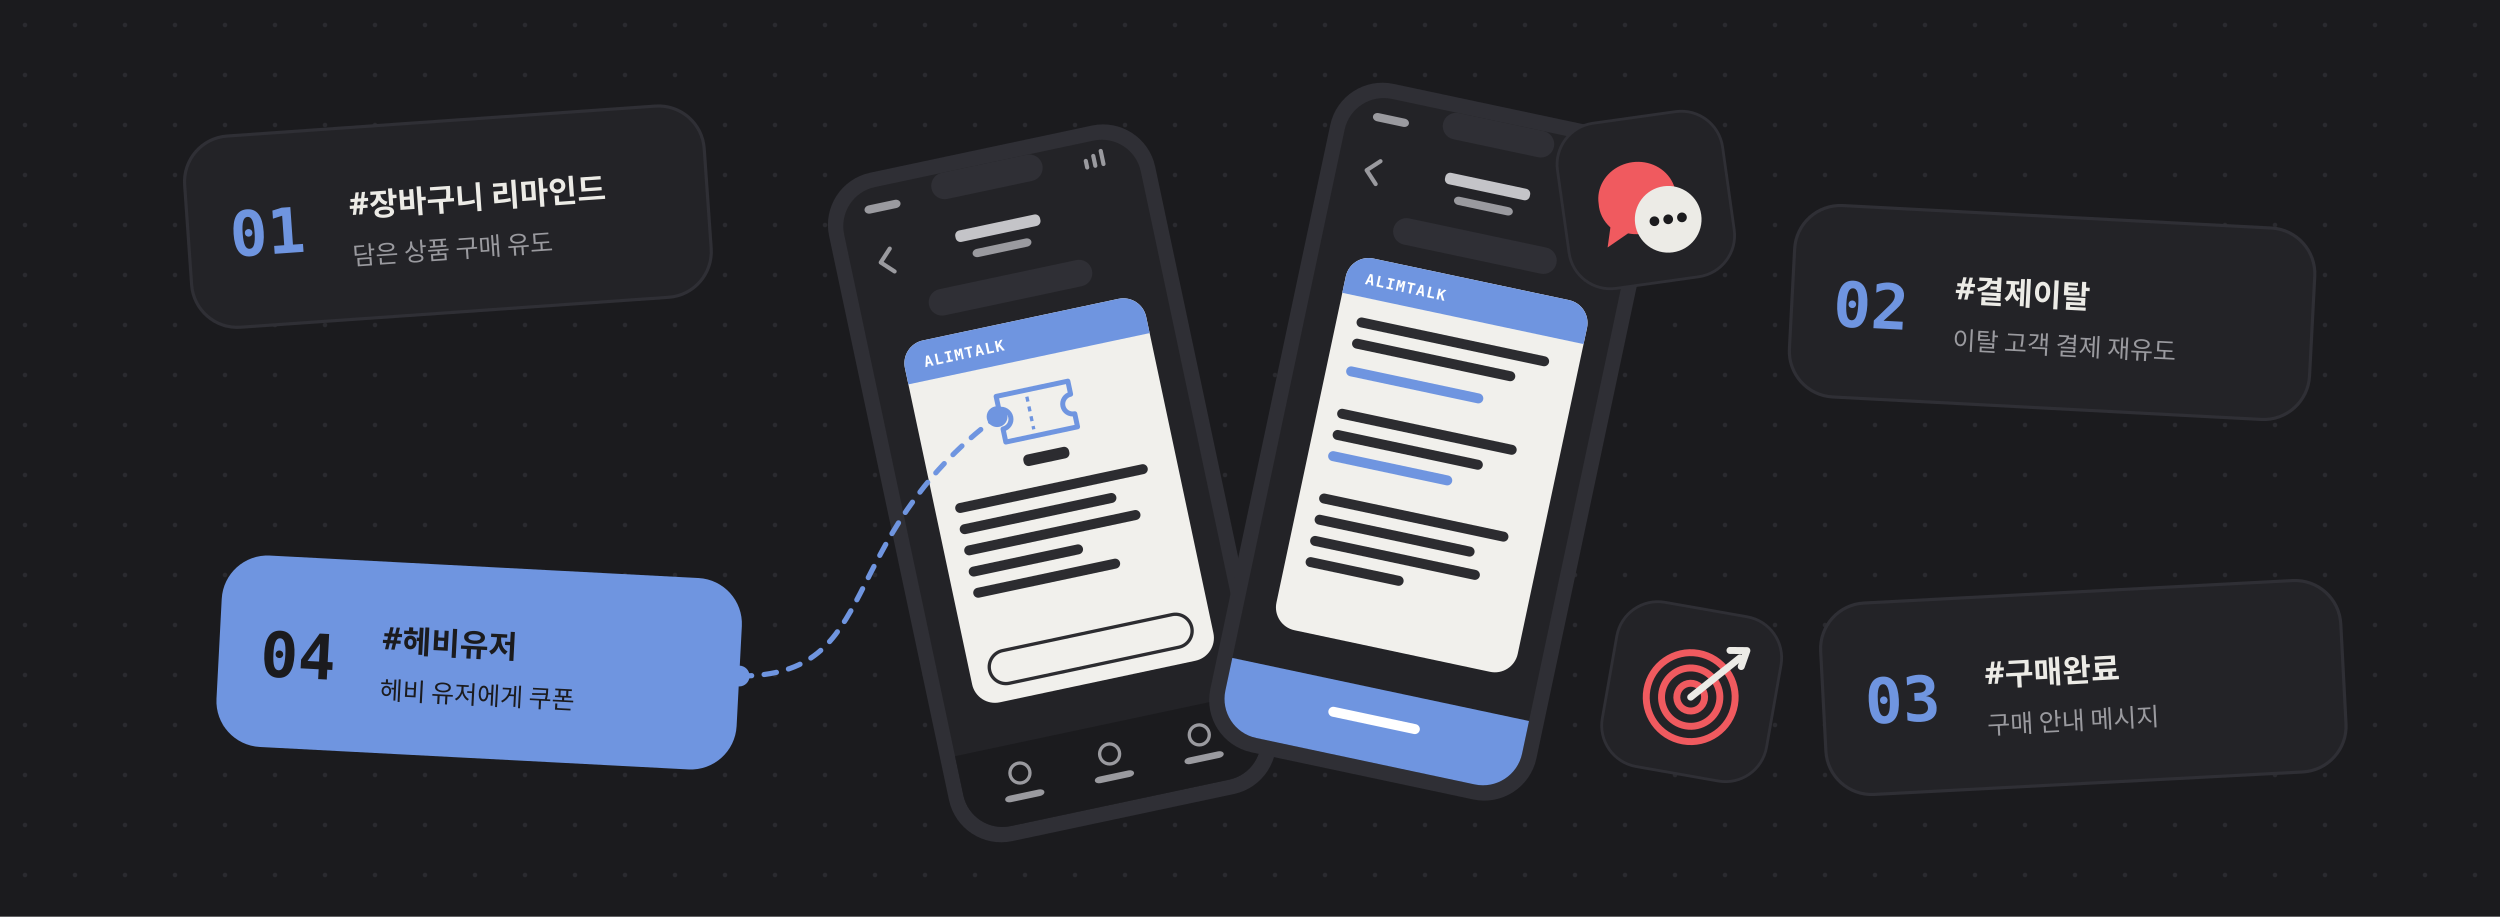
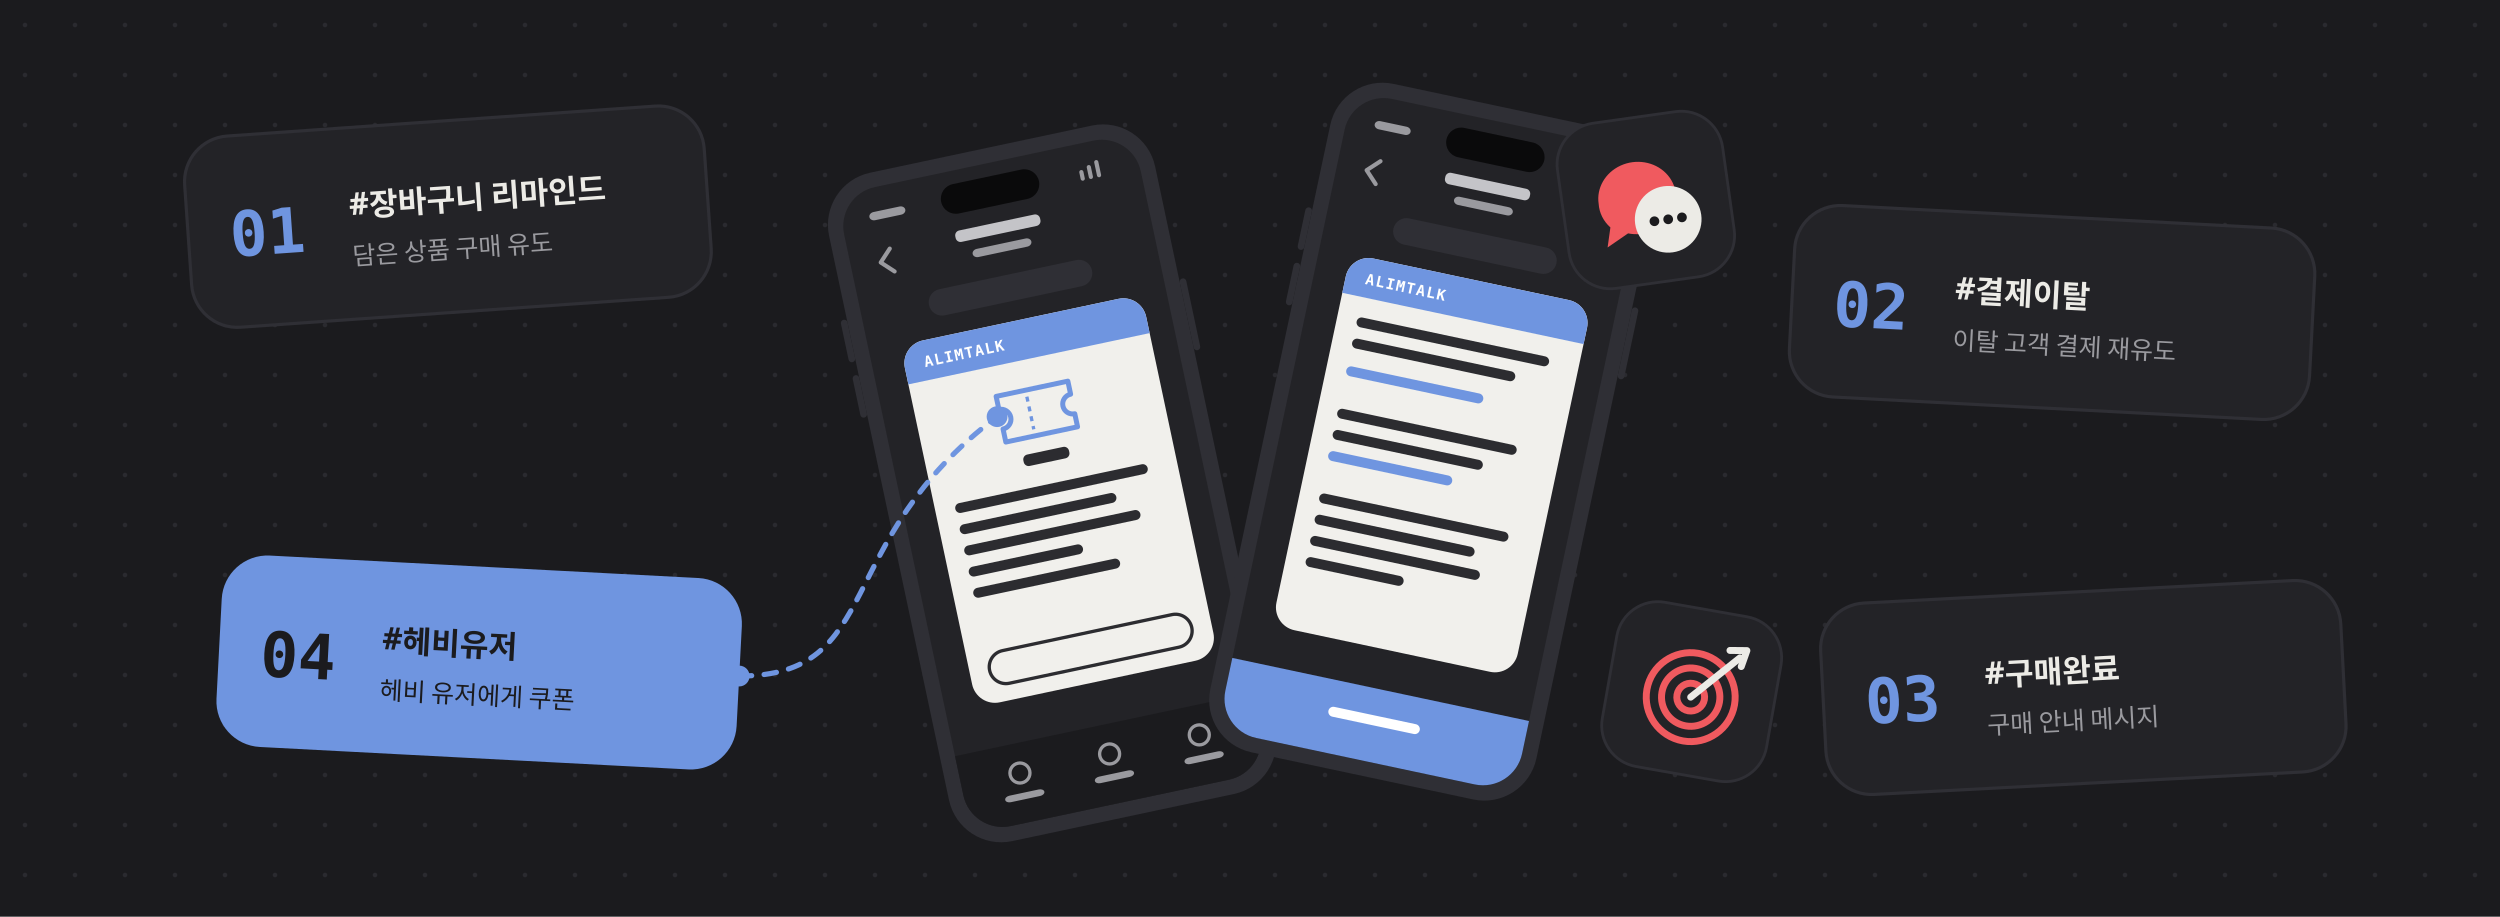
<svg xmlns="http://www.w3.org/2000/svg" viewBox="0 0 1200 440" width="1200" height="440">
  <rect width="1200" height="440" fill="#1b1b1e" />
  <g fill="#2a2a2f">
    <circle cx="12" cy="12" r="1.1" />
    <circle cx="12" cy="36" r="1.1" />
    <circle cx="12" cy="60" r="1.1" />
    <circle cx="12" cy="84" r="1.1" />
    <circle cx="12" cy="108" r="1.1" />
    <circle cx="12" cy="132" r="1.1" />
    <circle cx="12" cy="156" r="1.1" />
    <circle cx="12" cy="180" r="1.1" />
    <circle cx="12" cy="204" r="1.1" />
    <circle cx="12" cy="228" r="1.1" />
    <circle cx="12" cy="252" r="1.1" />
    <circle cx="12" cy="276" r="1.1" />
    <circle cx="12" cy="300" r="1.1" />
    <circle cx="12" cy="324" r="1.1" />
    <circle cx="12" cy="348" r="1.1" />
    <circle cx="12" cy="372" r="1.1" />
    <circle cx="12" cy="396" r="1.1" />
    <circle cx="12" cy="420" r="1.1" />
    <circle cx="36" cy="12" r="1.1" />
    <circle cx="36" cy="36" r="1.1" />
    <circle cx="36" cy="60" r="1.1" />
    <circle cx="36" cy="84" r="1.1" />
    <circle cx="36" cy="108" r="1.1" />
    <circle cx="36" cy="132" r="1.1" />
    <circle cx="36" cy="156" r="1.1" />
    <circle cx="36" cy="180" r="1.1" />
    <circle cx="36" cy="204" r="1.1" />
    <circle cx="36" cy="228" r="1.1" />
    <circle cx="36" cy="252" r="1.1" />
    <circle cx="36" cy="276" r="1.1" />
    <circle cx="36" cy="300" r="1.1" />
    <circle cx="36" cy="324" r="1.1" />
    <circle cx="36" cy="348" r="1.1" />
    <circle cx="36" cy="372" r="1.1" />
    <circle cx="36" cy="396" r="1.1" />
    <circle cx="36" cy="420" r="1.1" />
    <circle cx="60" cy="12" r="1.1" />
    <circle cx="60" cy="36" r="1.1" />
    <circle cx="60" cy="60" r="1.1" />
    <circle cx="60" cy="84" r="1.1" />
    <circle cx="60" cy="108" r="1.1" />
    <circle cx="60" cy="132" r="1.1" />
    <circle cx="60" cy="156" r="1.1" />
    <circle cx="60" cy="180" r="1.1" />
    <circle cx="60" cy="204" r="1.1" />
    <circle cx="60" cy="228" r="1.1" />
    <circle cx="60" cy="252" r="1.1" />
    <circle cx="60" cy="276" r="1.1" />
    <circle cx="60" cy="300" r="1.1" />
    <circle cx="60" cy="324" r="1.1" />
    <circle cx="60" cy="348" r="1.1" />
    <circle cx="60" cy="372" r="1.1" />
    <circle cx="60" cy="396" r="1.1" />
    <circle cx="60" cy="420" r="1.1" />
    <circle cx="84" cy="12" r="1.1" />
    <circle cx="84" cy="36" r="1.1" />
    <circle cx="84" cy="60" r="1.1" />
    <circle cx="84" cy="84" r="1.1" />
    <circle cx="84" cy="108" r="1.1" />
    <circle cx="84" cy="132" r="1.1" />
    <circle cx="84" cy="156" r="1.1" />
    <circle cx="84" cy="180" r="1.1" />
    <circle cx="84" cy="204" r="1.1" />
    <circle cx="84" cy="228" r="1.1" />
    <circle cx="84" cy="252" r="1.1" />
    <circle cx="84" cy="276" r="1.1" />
    <circle cx="84" cy="300" r="1.1" />
    <circle cx="84" cy="324" r="1.1" />
    <circle cx="84" cy="348" r="1.1" />
    <circle cx="84" cy="372" r="1.1" />
    <circle cx="84" cy="396" r="1.1" />
    <circle cx="84" cy="420" r="1.1" />
    <circle cx="108" cy="12" r="1.1" />
    <circle cx="108" cy="36" r="1.1" />
    <circle cx="108" cy="60" r="1.1" />
    <circle cx="108" cy="84" r="1.1" />
    <circle cx="108" cy="108" r="1.1" />
    <circle cx="108" cy="132" r="1.1" />
    <circle cx="108" cy="156" r="1.1" />
    <circle cx="108" cy="180" r="1.1" />
    <circle cx="108" cy="204" r="1.1" />
    <circle cx="108" cy="228" r="1.1" />
    <circle cx="108" cy="252" r="1.1" />
    <circle cx="108" cy="276" r="1.1" />
    <circle cx="108" cy="300" r="1.1" />
    <circle cx="108" cy="324" r="1.1" />
    <circle cx="108" cy="348" r="1.1" />
    <circle cx="108" cy="372" r="1.1" />
    <circle cx="108" cy="396" r="1.1" />
    <circle cx="108" cy="420" r="1.1" />
    <circle cx="132" cy="12" r="1.1" />
    <circle cx="132" cy="36" r="1.1" />
    <circle cx="132" cy="60" r="1.1" />
    <circle cx="132" cy="84" r="1.1" />
    <circle cx="132" cy="108" r="1.1" />
    <circle cx="132" cy="132" r="1.1" />
    <circle cx="132" cy="156" r="1.1" />
    <circle cx="132" cy="180" r="1.1" />
    <circle cx="132" cy="204" r="1.1" />
    <circle cx="132" cy="228" r="1.1" />
    <circle cx="132" cy="252" r="1.1" />
    <circle cx="132" cy="276" r="1.1" />
    <circle cx="132" cy="300" r="1.1" />
    <circle cx="132" cy="324" r="1.1" />
    <circle cx="132" cy="348" r="1.1" />
    <circle cx="132" cy="372" r="1.1" />
    <circle cx="132" cy="396" r="1.1" />
    <circle cx="132" cy="420" r="1.1" />
    <circle cx="156" cy="12" r="1.1" />
    <circle cx="156" cy="36" r="1.1" />
    <circle cx="156" cy="60" r="1.1" />
    <circle cx="156" cy="84" r="1.1" />
    <circle cx="156" cy="108" r="1.1" />
    <circle cx="156" cy="132" r="1.1" />
    <circle cx="156" cy="156" r="1.1" />
    <circle cx="156" cy="180" r="1.1" />
    <circle cx="156" cy="204" r="1.1" />
    <circle cx="156" cy="228" r="1.1" />
    <circle cx="156" cy="252" r="1.1" />
    <circle cx="156" cy="276" r="1.1" />
    <circle cx="156" cy="300" r="1.1" />
    <circle cx="156" cy="324" r="1.1" />
    <circle cx="156" cy="348" r="1.1" />
    <circle cx="156" cy="372" r="1.1" />
    <circle cx="156" cy="396" r="1.1" />
    <circle cx="156" cy="420" r="1.1" />
    <circle cx="180" cy="12" r="1.1" />
    <circle cx="180" cy="36" r="1.1" />
    <circle cx="180" cy="60" r="1.1" />
    <circle cx="180" cy="84" r="1.1" />
    <circle cx="180" cy="108" r="1.1" />
    <circle cx="180" cy="132" r="1.1" />
    <circle cx="180" cy="156" r="1.1" />
    <circle cx="180" cy="180" r="1.1" />
    <circle cx="180" cy="204" r="1.1" />
    <circle cx="180" cy="228" r="1.1" />
    <circle cx="180" cy="252" r="1.1" />
    <circle cx="180" cy="276" r="1.1" />
    <circle cx="180" cy="300" r="1.1" />
    <circle cx="180" cy="324" r="1.1" />
    <circle cx="180" cy="348" r="1.1" />
    <circle cx="180" cy="372" r="1.1" />
    <circle cx="180" cy="396" r="1.1" />
    <circle cx="180" cy="420" r="1.1" />
    <circle cx="204" cy="12" r="1.1" />
    <circle cx="204" cy="36" r="1.1" />
    <circle cx="204" cy="60" r="1.1" />
    <circle cx="204" cy="84" r="1.1" />
    <circle cx="204" cy="108" r="1.1" />
    <circle cx="204" cy="132" r="1.1" />
    <circle cx="204" cy="156" r="1.1" />
    <circle cx="204" cy="180" r="1.1" />
    <circle cx="204" cy="204" r="1.1" />
    <circle cx="204" cy="228" r="1.1" />
    <circle cx="204" cy="252" r="1.1" />
    <circle cx="204" cy="276" r="1.1" />
    <circle cx="204" cy="300" r="1.1" />
    <circle cx="204" cy="324" r="1.1" />
    <circle cx="204" cy="348" r="1.1" />
    <circle cx="204" cy="372" r="1.1" />
    <circle cx="204" cy="396" r="1.1" />
    <circle cx="204" cy="420" r="1.1" />
    <circle cx="228" cy="12" r="1.1" />
    <circle cx="228" cy="36" r="1.1" />
    <circle cx="228" cy="60" r="1.1" />
    <circle cx="228" cy="84" r="1.1" />
    <circle cx="228" cy="108" r="1.1" />
    <circle cx="228" cy="132" r="1.1" />
    <circle cx="228" cy="156" r="1.1" />
    <circle cx="228" cy="180" r="1.1" />
    <circle cx="228" cy="204" r="1.1" />
    <circle cx="228" cy="228" r="1.1" />
    <circle cx="228" cy="252" r="1.1" />
    <circle cx="228" cy="276" r="1.1" />
    <circle cx="228" cy="300" r="1.1" />
    <circle cx="228" cy="324" r="1.1" />
    <circle cx="228" cy="348" r="1.1" />
    <circle cx="228" cy="372" r="1.1" />
    <circle cx="228" cy="396" r="1.1" />
    <circle cx="228" cy="420" r="1.1" />
    <circle cx="252" cy="12" r="1.1" />
    <circle cx="252" cy="36" r="1.1" />
    <circle cx="252" cy="60" r="1.1" />
    <circle cx="252" cy="84" r="1.1" />
    <circle cx="252" cy="108" r="1.1" />
    <circle cx="252" cy="132" r="1.1" />
    <circle cx="252" cy="156" r="1.1" />
    <circle cx="252" cy="180" r="1.1" />
    <circle cx="252" cy="204" r="1.1" />
    <circle cx="252" cy="228" r="1.1" />
    <circle cx="252" cy="252" r="1.1" />
    <circle cx="252" cy="276" r="1.1" />
    <circle cx="252" cy="300" r="1.1" />
    <circle cx="252" cy="324" r="1.1" />
    <circle cx="252" cy="348" r="1.1" />
    <circle cx="252" cy="372" r="1.1" />
    <circle cx="252" cy="396" r="1.1" />
    <circle cx="252" cy="420" r="1.1" />
    <circle cx="276" cy="12" r="1.1" />
    <circle cx="276" cy="36" r="1.1" />
    <circle cx="276" cy="60" r="1.1" />
    <circle cx="276" cy="84" r="1.1" />
    <circle cx="276" cy="108" r="1.1" />
    <circle cx="276" cy="132" r="1.1" />
    <circle cx="276" cy="156" r="1.1" />
    <circle cx="276" cy="180" r="1.1" />
    <circle cx="276" cy="204" r="1.1" />
    <circle cx="276" cy="228" r="1.1" />
    <circle cx="276" cy="252" r="1.1" />
    <circle cx="276" cy="276" r="1.1" />
    <circle cx="276" cy="300" r="1.1" />
    <circle cx="276" cy="324" r="1.1" />
    <circle cx="276" cy="348" r="1.1" />
    <circle cx="276" cy="372" r="1.1" />
    <circle cx="276" cy="396" r="1.1" />
    <circle cx="276" cy="420" r="1.1" />
    <circle cx="300" cy="12" r="1.1" />
    <circle cx="300" cy="36" r="1.1" />
    <circle cx="300" cy="60" r="1.1" />
    <circle cx="300" cy="84" r="1.1" />
    <circle cx="300" cy="108" r="1.1" />
    <circle cx="300" cy="132" r="1.1" />
    <circle cx="300" cy="156" r="1.1" />
    <circle cx="300" cy="180" r="1.1" />
    <circle cx="300" cy="204" r="1.1" />
    <circle cx="300" cy="228" r="1.1" />
    <circle cx="300" cy="252" r="1.1" />
    <circle cx="300" cy="276" r="1.1" />
    <circle cx="300" cy="300" r="1.1" />
    <circle cx="300" cy="324" r="1.1" />
    <circle cx="300" cy="348" r="1.1" />
    <circle cx="300" cy="372" r="1.1" />
    <circle cx="300" cy="396" r="1.1" />
    <circle cx="300" cy="420" r="1.1" />
    <circle cx="324" cy="12" r="1.1" />
    <circle cx="324" cy="36" r="1.1" />
    <circle cx="324" cy="60" r="1.1" />
    <circle cx="324" cy="84" r="1.1" />
    <circle cx="324" cy="108" r="1.1" />
    <circle cx="324" cy="132" r="1.1" />
    <circle cx="324" cy="156" r="1.1" />
    <circle cx="324" cy="180" r="1.1" />
    <circle cx="324" cy="204" r="1.1" />
    <circle cx="324" cy="228" r="1.1" />
    <circle cx="324" cy="252" r="1.1" />
    <circle cx="324" cy="276" r="1.1" />
    <circle cx="324" cy="300" r="1.1" />
    <circle cx="324" cy="324" r="1.1" />
    <circle cx="324" cy="348" r="1.1" />
    <circle cx="324" cy="372" r="1.1" />
    <circle cx="324" cy="396" r="1.1" />
    <circle cx="324" cy="420" r="1.1" />
    <circle cx="348" cy="12" r="1.1" />
    <circle cx="348" cy="36" r="1.1" />
    <circle cx="348" cy="60" r="1.1" />
    <circle cx="348" cy="84" r="1.1" />
    <circle cx="348" cy="108" r="1.1" />
    <circle cx="348" cy="132" r="1.1" />
    <circle cx="348" cy="156" r="1.1" />
    <circle cx="348" cy="180" r="1.1" />
    <circle cx="348" cy="204" r="1.1" />
    <circle cx="348" cy="228" r="1.1" />
    <circle cx="348" cy="252" r="1.1" />
    <circle cx="348" cy="276" r="1.1" />
    <circle cx="348" cy="300" r="1.1" />
    <circle cx="348" cy="324" r="1.1" />
    <circle cx="348" cy="348" r="1.1" />
    <circle cx="348" cy="372" r="1.1" />
    <circle cx="348" cy="396" r="1.1" />
    <circle cx="348" cy="420" r="1.1" />
    <circle cx="372" cy="12" r="1.1" />
    <circle cx="372" cy="36" r="1.1" />
    <circle cx="372" cy="60" r="1.1" />
    <circle cx="372" cy="84" r="1.1" />
    <circle cx="372" cy="108" r="1.1" />
    <circle cx="372" cy="132" r="1.1" />
    <circle cx="372" cy="156" r="1.1" />
    <circle cx="372" cy="180" r="1.1" />
    <circle cx="372" cy="204" r="1.1" />
    <circle cx="372" cy="228" r="1.1" />
    <circle cx="372" cy="252" r="1.1" />
    <circle cx="372" cy="276" r="1.1" />
    <circle cx="372" cy="300" r="1.1" />
    <circle cx="372" cy="324" r="1.1" />
    <circle cx="372" cy="348" r="1.1" />
    <circle cx="372" cy="372" r="1.1" />
    <circle cx="372" cy="396" r="1.1" />
    <circle cx="372" cy="420" r="1.1" />
    <circle cx="396" cy="12" r="1.1" />
    <circle cx="396" cy="36" r="1.1" />
    <circle cx="396" cy="60" r="1.1" />
    <circle cx="396" cy="84" r="1.1" />
    <circle cx="396" cy="108" r="1.1" />
    <circle cx="396" cy="132" r="1.1" />
    <circle cx="396" cy="156" r="1.1" />
    <circle cx="396" cy="180" r="1.1" />
    <circle cx="396" cy="204" r="1.1" />
    <circle cx="396" cy="228" r="1.1" />
    <circle cx="396" cy="252" r="1.1" />
    <circle cx="396" cy="276" r="1.1" />
    <circle cx="396" cy="300" r="1.1" />
    <circle cx="396" cy="324" r="1.1" />
    <circle cx="396" cy="348" r="1.1" />
    <circle cx="396" cy="372" r="1.1" />
    <circle cx="396" cy="396" r="1.1" />
    <circle cx="396" cy="420" r="1.1" />
    <circle cx="420" cy="12" r="1.1" />
    <circle cx="420" cy="36" r="1.1" />
    <circle cx="420" cy="60" r="1.1" />
    <circle cx="420" cy="84" r="1.1" />
    <circle cx="420" cy="108" r="1.1" />
    <circle cx="420" cy="132" r="1.1" />
    <circle cx="420" cy="156" r="1.1" />
    <circle cx="420" cy="180" r="1.1" />
    <circle cx="420" cy="204" r="1.1" />
    <circle cx="420" cy="228" r="1.1" />
    <circle cx="420" cy="252" r="1.1" />
    <circle cx="420" cy="276" r="1.1" />
    <circle cx="420" cy="300" r="1.1" />
    <circle cx="420" cy="324" r="1.1" />
    <circle cx="420" cy="348" r="1.1" />
    <circle cx="420" cy="372" r="1.1" />
    <circle cx="420" cy="396" r="1.1" />
    <circle cx="420" cy="420" r="1.1" />
    <circle cx="444" cy="12" r="1.1" />
    <circle cx="444" cy="36" r="1.1" />
    <circle cx="444" cy="60" r="1.1" />
    <circle cx="444" cy="84" r="1.1" />
    <circle cx="444" cy="108" r="1.1" />
    <circle cx="444" cy="132" r="1.1" />
    <circle cx="444" cy="156" r="1.1" />
    <circle cx="444" cy="180" r="1.1" />
    <circle cx="444" cy="204" r="1.1" />
    <circle cx="444" cy="228" r="1.1" />
    <circle cx="444" cy="252" r="1.1" />
    <circle cx="444" cy="276" r="1.1" />
    <circle cx="444" cy="300" r="1.1" />
    <circle cx="444" cy="324" r="1.1" />
    <circle cx="444" cy="348" r="1.1" />
    <circle cx="444" cy="372" r="1.1" />
    <circle cx="444" cy="396" r="1.1" />
    <circle cx="444" cy="420" r="1.1" />
    <circle cx="468" cy="12" r="1.1" />
    <circle cx="468" cy="36" r="1.1" />
    <circle cx="468" cy="60" r="1.1" />
    <circle cx="468" cy="84" r="1.1" />
    <circle cx="468" cy="108" r="1.1" />
    <circle cx="468" cy="132" r="1.1" />
    <circle cx="468" cy="156" r="1.1" />
    <circle cx="468" cy="180" r="1.1" />
    <circle cx="468" cy="204" r="1.1" />
    <circle cx="468" cy="228" r="1.1" />
    <circle cx="468" cy="252" r="1.1" />
    <circle cx="468" cy="276" r="1.1" />
    <circle cx="468" cy="300" r="1.1" />
    <circle cx="468" cy="324" r="1.1" />
    <circle cx="468" cy="348" r="1.1" />
    <circle cx="468" cy="372" r="1.1" />
    <circle cx="468" cy="396" r="1.1" />
    <circle cx="468" cy="420" r="1.1" />
    <circle cx="492" cy="12" r="1.1" />
    <circle cx="492" cy="36" r="1.1" />
    <circle cx="492" cy="60" r="1.1" />
    <circle cx="492" cy="84" r="1.1" />
    <circle cx="492" cy="108" r="1.1" />
    <circle cx="492" cy="132" r="1.1" />
    <circle cx="492" cy="156" r="1.1" />
    <circle cx="492" cy="180" r="1.1" />
    <circle cx="492" cy="204" r="1.1" />
    <circle cx="492" cy="228" r="1.1" />
    <circle cx="492" cy="252" r="1.1" />
    <circle cx="492" cy="276" r="1.1" />
    <circle cx="492" cy="300" r="1.1" />
    <circle cx="492" cy="324" r="1.1" />
    <circle cx="492" cy="348" r="1.1" />
    <circle cx="492" cy="372" r="1.1" />
    <circle cx="492" cy="396" r="1.1" />
    <circle cx="492" cy="420" r="1.1" />
    <circle cx="516" cy="12" r="1.1" />
    <circle cx="516" cy="36" r="1.1" />
    <circle cx="516" cy="60" r="1.1" />
    <circle cx="516" cy="84" r="1.1" />
    <circle cx="516" cy="108" r="1.1" />
    <circle cx="516" cy="132" r="1.1" />
    <circle cx="516" cy="156" r="1.1" />
    <circle cx="516" cy="180" r="1.1" />
    <circle cx="516" cy="204" r="1.1" />
    <circle cx="516" cy="228" r="1.1" />
    <circle cx="516" cy="252" r="1.1" />
    <circle cx="516" cy="276" r="1.1" />
    <circle cx="516" cy="300" r="1.1" />
    <circle cx="516" cy="324" r="1.1" />
    <circle cx="516" cy="348" r="1.1" />
    <circle cx="516" cy="372" r="1.1" />
    <circle cx="516" cy="396" r="1.1" />
    <circle cx="516" cy="420" r="1.1" />
    <circle cx="540" cy="12" r="1.1" />
    <circle cx="540" cy="36" r="1.1" />
    <circle cx="540" cy="60" r="1.1" />
    <circle cx="540" cy="84" r="1.1" />
    <circle cx="540" cy="108" r="1.1" />
    <circle cx="540" cy="132" r="1.1" />
    <circle cx="540" cy="156" r="1.1" />
    <circle cx="540" cy="180" r="1.1" />
    <circle cx="540" cy="204" r="1.1" />
    <circle cx="540" cy="228" r="1.1" />
    <circle cx="540" cy="252" r="1.1" />
    <circle cx="540" cy="276" r="1.1" />
    <circle cx="540" cy="300" r="1.1" />
    <circle cx="540" cy="324" r="1.1" />
    <circle cx="540" cy="348" r="1.1" />
    <circle cx="540" cy="372" r="1.1" />
    <circle cx="540" cy="396" r="1.1" />
    <circle cx="540" cy="420" r="1.1" />
    <circle cx="564" cy="12" r="1.1" />
    <circle cx="564" cy="36" r="1.1" />
    <circle cx="564" cy="60" r="1.1" />
    <circle cx="564" cy="84" r="1.1" />
    <circle cx="564" cy="108" r="1.1" />
    <circle cx="564" cy="132" r="1.1" />
    <circle cx="564" cy="156" r="1.1" />
    <circle cx="564" cy="180" r="1.1" />
    <circle cx="564" cy="204" r="1.1" />
    <circle cx="564" cy="228" r="1.1" />
    <circle cx="564" cy="252" r="1.1" />
    <circle cx="564" cy="276" r="1.1" />
    <circle cx="564" cy="300" r="1.1" />
    <circle cx="564" cy="324" r="1.1" />
    <circle cx="564" cy="348" r="1.1" />
    <circle cx="564" cy="372" r="1.1" />
    <circle cx="564" cy="396" r="1.1" />
    <circle cx="564" cy="420" r="1.1" />
    <circle cx="588" cy="12" r="1.1" />
    <circle cx="588" cy="36" r="1.1" />
    <circle cx="588" cy="60" r="1.1" />
    <circle cx="588" cy="84" r="1.1" />
    <circle cx="588" cy="108" r="1.1" />
    <circle cx="588" cy="132" r="1.1" />
    <circle cx="588" cy="156" r="1.1" />
    <circle cx="588" cy="180" r="1.1" />
    <circle cx="588" cy="204" r="1.1" />
    <circle cx="588" cy="228" r="1.1" />
    <circle cx="588" cy="252" r="1.1" />
    <circle cx="588" cy="276" r="1.1" />
    <circle cx="588" cy="300" r="1.1" />
    <circle cx="588" cy="324" r="1.1" />
    <circle cx="588" cy="348" r="1.1" />
    <circle cx="588" cy="372" r="1.1" />
    <circle cx="588" cy="396" r="1.1" />
    <circle cx="588" cy="420" r="1.1" />
    <circle cx="612" cy="12" r="1.1" />
    <circle cx="612" cy="36" r="1.1" />
    <circle cx="612" cy="60" r="1.1" />
    <circle cx="612" cy="84" r="1.1" />
    <circle cx="612" cy="108" r="1.1" />
    <circle cx="612" cy="132" r="1.1" />
    <circle cx="612" cy="156" r="1.1" />
    <circle cx="612" cy="180" r="1.1" />
    <circle cx="612" cy="204" r="1.1" />
    <circle cx="612" cy="228" r="1.1" />
    <circle cx="612" cy="252" r="1.1" />
    <circle cx="612" cy="276" r="1.1" />
    <circle cx="612" cy="300" r="1.1" />
    <circle cx="612" cy="324" r="1.1" />
    <circle cx="612" cy="348" r="1.1" />
    <circle cx="612" cy="372" r="1.1" />
    <circle cx="612" cy="396" r="1.1" />
    <circle cx="612" cy="420" r="1.1" />
    <circle cx="636" cy="12" r="1.1" />
    <circle cx="636" cy="36" r="1.1" />
    <circle cx="636" cy="60" r="1.1" />
    <circle cx="636" cy="84" r="1.1" />
    <circle cx="636" cy="108" r="1.1" />
    <circle cx="636" cy="132" r="1.1" />
    <circle cx="636" cy="156" r="1.1" />
    <circle cx="636" cy="180" r="1.1" />
    <circle cx="636" cy="204" r="1.1" />
    <circle cx="636" cy="228" r="1.1" />
    <circle cx="636" cy="252" r="1.1" />
    <circle cx="636" cy="276" r="1.1" />
    <circle cx="636" cy="300" r="1.1" />
    <circle cx="636" cy="324" r="1.1" />
    <circle cx="636" cy="348" r="1.1" />
    <circle cx="636" cy="372" r="1.1" />
    <circle cx="636" cy="396" r="1.1" />
    <circle cx="636" cy="420" r="1.1" />
    <circle cx="660" cy="12" r="1.1" />
    <circle cx="660" cy="36" r="1.1" />
    <circle cx="660" cy="60" r="1.1" />
    <circle cx="660" cy="84" r="1.1" />
    <circle cx="660" cy="108" r="1.1" />
    <circle cx="660" cy="132" r="1.1" />
    <circle cx="660" cy="156" r="1.1" />
    <circle cx="660" cy="180" r="1.1" />
    <circle cx="660" cy="204" r="1.1" />
    <circle cx="660" cy="228" r="1.1" />
    <circle cx="660" cy="252" r="1.1" />
    <circle cx="660" cy="276" r="1.1" />
    <circle cx="660" cy="300" r="1.1" />
    <circle cx="660" cy="324" r="1.1" />
    <circle cx="660" cy="348" r="1.1" />
    <circle cx="660" cy="372" r="1.1" />
    <circle cx="660" cy="396" r="1.1" />
    <circle cx="660" cy="420" r="1.1" />
    <circle cx="684" cy="12" r="1.1" />
    <circle cx="684" cy="36" r="1.1" />
    <circle cx="684" cy="60" r="1.1" />
    <circle cx="684" cy="84" r="1.1" />
    <circle cx="684" cy="108" r="1.1" />
    <circle cx="684" cy="132" r="1.1" />
    <circle cx="684" cy="156" r="1.1" />
    <circle cx="684" cy="180" r="1.1" />
    <circle cx="684" cy="204" r="1.1" />
    <circle cx="684" cy="228" r="1.1" />
    <circle cx="684" cy="252" r="1.1" />
    <circle cx="684" cy="276" r="1.1" />
    <circle cx="684" cy="300" r="1.1" />
    <circle cx="684" cy="324" r="1.1" />
    <circle cx="684" cy="348" r="1.1" />
    <circle cx="684" cy="372" r="1.1" />
    <circle cx="684" cy="396" r="1.1" />
    <circle cx="684" cy="420" r="1.1" />
    <circle cx="708" cy="12" r="1.1" />
    <circle cx="708" cy="36" r="1.1" />
    <circle cx="708" cy="60" r="1.1" />
    <circle cx="708" cy="84" r="1.1" />
    <circle cx="708" cy="108" r="1.1" />
    <circle cx="708" cy="132" r="1.1" />
    <circle cx="708" cy="156" r="1.1" />
    <circle cx="708" cy="180" r="1.1" />
    <circle cx="708" cy="204" r="1.1" />
    <circle cx="708" cy="228" r="1.1" />
    <circle cx="708" cy="252" r="1.1" />
    <circle cx="708" cy="276" r="1.1" />
    <circle cx="708" cy="300" r="1.1" />
    <circle cx="708" cy="324" r="1.1" />
    <circle cx="708" cy="348" r="1.1" />
    <circle cx="708" cy="372" r="1.1" />
    <circle cx="708" cy="396" r="1.1" />
    <circle cx="708" cy="420" r="1.1" />
    <circle cx="732" cy="12" r="1.1" />
    <circle cx="732" cy="36" r="1.1" />
    <circle cx="732" cy="60" r="1.1" />
    <circle cx="732" cy="84" r="1.1" />
    <circle cx="732" cy="108" r="1.1" />
    <circle cx="732" cy="132" r="1.1" />
    <circle cx="732" cy="156" r="1.1" />
    <circle cx="732" cy="180" r="1.1" />
    <circle cx="732" cy="204" r="1.1" />
    <circle cx="732" cy="228" r="1.1" />
    <circle cx="732" cy="252" r="1.1" />
    <circle cx="732" cy="276" r="1.1" />
    <circle cx="732" cy="300" r="1.1" />
    <circle cx="732" cy="324" r="1.1" />
    <circle cx="732" cy="348" r="1.1" />
    <circle cx="732" cy="372" r="1.1" />
    <circle cx="732" cy="396" r="1.1" />
    <circle cx="732" cy="420" r="1.1" />
    <circle cx="756" cy="12" r="1.1" />
    <circle cx="756" cy="36" r="1.1" />
    <circle cx="756" cy="60" r="1.1" />
    <circle cx="756" cy="84" r="1.1" />
    <circle cx="756" cy="108" r="1.1" />
    <circle cx="756" cy="132" r="1.1" />
    <circle cx="756" cy="156" r="1.1" />
    <circle cx="756" cy="180" r="1.1" />
    <circle cx="756" cy="204" r="1.1" />
    <circle cx="756" cy="228" r="1.1" />
    <circle cx="756" cy="252" r="1.1" />
    <circle cx="756" cy="276" r="1.1" />
    <circle cx="756" cy="300" r="1.1" />
    <circle cx="756" cy="324" r="1.1" />
    <circle cx="756" cy="348" r="1.1" />
    <circle cx="756" cy="372" r="1.1" />
    <circle cx="756" cy="396" r="1.1" />
    <circle cx="756" cy="420" r="1.1" />
    <circle cx="780" cy="12" r="1.1" />
    <circle cx="780" cy="36" r="1.1" />
    <circle cx="780" cy="60" r="1.1" />
    <circle cx="780" cy="84" r="1.1" />
    <circle cx="780" cy="108" r="1.1" />
    <circle cx="780" cy="132" r="1.1" />
    <circle cx="780" cy="156" r="1.1" />
    <circle cx="780" cy="180" r="1.1" />
    <circle cx="780" cy="204" r="1.1" />
    <circle cx="780" cy="228" r="1.1" />
    <circle cx="780" cy="252" r="1.1" />
    <circle cx="780" cy="276" r="1.1" />
    <circle cx="780" cy="300" r="1.1" />
    <circle cx="780" cy="324" r="1.1" />
    <circle cx="780" cy="348" r="1.1" />
    <circle cx="780" cy="372" r="1.1" />
    <circle cx="780" cy="396" r="1.1" />
    <circle cx="780" cy="420" r="1.1" />
    <circle cx="804" cy="12" r="1.1" />
    <circle cx="804" cy="36" r="1.1" />
    <circle cx="804" cy="60" r="1.1" />
    <circle cx="804" cy="84" r="1.1" />
    <circle cx="804" cy="108" r="1.1" />
    <circle cx="804" cy="132" r="1.1" />
    <circle cx="804" cy="156" r="1.1" />
    <circle cx="804" cy="180" r="1.1" />
    <circle cx="804" cy="204" r="1.1" />
    <circle cx="804" cy="228" r="1.1" />
    <circle cx="804" cy="252" r="1.1" />
    <circle cx="804" cy="276" r="1.1" />
    <circle cx="804" cy="300" r="1.1" />
    <circle cx="804" cy="324" r="1.1" />
    <circle cx="804" cy="348" r="1.1" />
    <circle cx="804" cy="372" r="1.1" />
    <circle cx="804" cy="396" r="1.1" />
    <circle cx="804" cy="420" r="1.1" />
    <circle cx="828" cy="12" r="1.1" />
    <circle cx="828" cy="36" r="1.1" />
    <circle cx="828" cy="60" r="1.1" />
    <circle cx="828" cy="84" r="1.1" />
    <circle cx="828" cy="108" r="1.1" />
    <circle cx="828" cy="132" r="1.1" />
    <circle cx="828" cy="156" r="1.1" />
    <circle cx="828" cy="180" r="1.1" />
    <circle cx="828" cy="204" r="1.1" />
    <circle cx="828" cy="228" r="1.1" />
    <circle cx="828" cy="252" r="1.1" />
    <circle cx="828" cy="276" r="1.1" />
    <circle cx="828" cy="300" r="1.1" />
    <circle cx="828" cy="324" r="1.1" />
    <circle cx="828" cy="348" r="1.1" />
    <circle cx="828" cy="372" r="1.1" />
    <circle cx="828" cy="396" r="1.1" />
    <circle cx="828" cy="420" r="1.1" />
    <circle cx="852" cy="12" r="1.1" />
    <circle cx="852" cy="36" r="1.1" />
    <circle cx="852" cy="60" r="1.1" />
    <circle cx="852" cy="84" r="1.1" />
    <circle cx="852" cy="108" r="1.1" />
    <circle cx="852" cy="132" r="1.1" />
    <circle cx="852" cy="156" r="1.1" />
    <circle cx="852" cy="180" r="1.1" />
    <circle cx="852" cy="204" r="1.1" />
    <circle cx="852" cy="228" r="1.1" />
    <circle cx="852" cy="252" r="1.1" />
    <circle cx="852" cy="276" r="1.1" />
    <circle cx="852" cy="300" r="1.1" />
    <circle cx="852" cy="324" r="1.1" />
    <circle cx="852" cy="348" r="1.1" />
    <circle cx="852" cy="372" r="1.1" />
    <circle cx="852" cy="396" r="1.1" />
    <circle cx="852" cy="420" r="1.1" />
    <circle cx="876" cy="12" r="1.1" />
    <circle cx="876" cy="36" r="1.1" />
    <circle cx="876" cy="60" r="1.1" />
    <circle cx="876" cy="84" r="1.1" />
    <circle cx="876" cy="108" r="1.1" />
    <circle cx="876" cy="132" r="1.1" />
    <circle cx="876" cy="156" r="1.1" />
    <circle cx="876" cy="180" r="1.1" />
    <circle cx="876" cy="204" r="1.1" />
    <circle cx="876" cy="228" r="1.1" />
    <circle cx="876" cy="252" r="1.1" />
    <circle cx="876" cy="276" r="1.1" />
    <circle cx="876" cy="300" r="1.1" />
    <circle cx="876" cy="324" r="1.1" />
    <circle cx="876" cy="348" r="1.1" />
    <circle cx="876" cy="372" r="1.1" />
    <circle cx="876" cy="396" r="1.1" />
    <circle cx="876" cy="420" r="1.1" />
    <circle cx="900" cy="12" r="1.1" />
    <circle cx="900" cy="36" r="1.1" />
    <circle cx="900" cy="60" r="1.1" />
    <circle cx="900" cy="84" r="1.1" />
    <circle cx="900" cy="108" r="1.1" />
    <circle cx="900" cy="132" r="1.1" />
    <circle cx="900" cy="156" r="1.1" />
    <circle cx="900" cy="180" r="1.1" />
    <circle cx="900" cy="204" r="1.1" />
    <circle cx="900" cy="228" r="1.1" />
    <circle cx="900" cy="252" r="1.1" />
    <circle cx="900" cy="276" r="1.1" />
    <circle cx="900" cy="300" r="1.1" />
    <circle cx="900" cy="324" r="1.1" />
    <circle cx="900" cy="348" r="1.1" />
    <circle cx="900" cy="372" r="1.1" />
    <circle cx="900" cy="396" r="1.1" />
    <circle cx="900" cy="420" r="1.1" />
    <circle cx="924" cy="12" r="1.1" />
    <circle cx="924" cy="36" r="1.1" />
    <circle cx="924" cy="60" r="1.1" />
    <circle cx="924" cy="84" r="1.1" />
    <circle cx="924" cy="108" r="1.1" />
    <circle cx="924" cy="132" r="1.1" />
    <circle cx="924" cy="156" r="1.1" />
    <circle cx="924" cy="180" r="1.1" />
    <circle cx="924" cy="204" r="1.1" />
    <circle cx="924" cy="228" r="1.1" />
    <circle cx="924" cy="252" r="1.1" />
    <circle cx="924" cy="276" r="1.1" />
    <circle cx="924" cy="300" r="1.1" />
    <circle cx="924" cy="324" r="1.1" />
    <circle cx="924" cy="348" r="1.1" />
    <circle cx="924" cy="372" r="1.1" />
    <circle cx="924" cy="396" r="1.1" />
    <circle cx="924" cy="420" r="1.1" />
    <circle cx="948" cy="12" r="1.1" />
    <circle cx="948" cy="36" r="1.1" />
    <circle cx="948" cy="60" r="1.1" />
    <circle cx="948" cy="84" r="1.1" />
    <circle cx="948" cy="108" r="1.1" />
    <circle cx="948" cy="132" r="1.1" />
    <circle cx="948" cy="156" r="1.1" />
    <circle cx="948" cy="180" r="1.1" />
    <circle cx="948" cy="204" r="1.1" />
    <circle cx="948" cy="228" r="1.1" />
    <circle cx="948" cy="252" r="1.1" />
    <circle cx="948" cy="276" r="1.1" />
    <circle cx="948" cy="300" r="1.1" />
    <circle cx="948" cy="324" r="1.1" />
    <circle cx="948" cy="348" r="1.1" />
    <circle cx="948" cy="372" r="1.1" />
    <circle cx="948" cy="396" r="1.1" />
    <circle cx="948" cy="420" r="1.1" />
    <circle cx="972" cy="12" r="1.1" />
    <circle cx="972" cy="36" r="1.1" />
    <circle cx="972" cy="60" r="1.1" />
    <circle cx="972" cy="84" r="1.1" />
    <circle cx="972" cy="108" r="1.1" />
    <circle cx="972" cy="132" r="1.1" />
    <circle cx="972" cy="156" r="1.1" />
    <circle cx="972" cy="180" r="1.1" />
    <circle cx="972" cy="204" r="1.1" />
    <circle cx="972" cy="228" r="1.1" />
    <circle cx="972" cy="252" r="1.1" />
    <circle cx="972" cy="276" r="1.1" />
    <circle cx="972" cy="300" r="1.1" />
    <circle cx="972" cy="324" r="1.1" />
    <circle cx="972" cy="348" r="1.1" />
    <circle cx="972" cy="372" r="1.1" />
    <circle cx="972" cy="396" r="1.1" />
    <circle cx="972" cy="420" r="1.1" />
    <circle cx="996" cy="12" r="1.1" />
    <circle cx="996" cy="36" r="1.1" />
    <circle cx="996" cy="60" r="1.1" />
    <circle cx="996" cy="84" r="1.1" />
    <circle cx="996" cy="108" r="1.1" />
    <circle cx="996" cy="132" r="1.1" />
    <circle cx="996" cy="156" r="1.1" />
    <circle cx="996" cy="180" r="1.1" />
    <circle cx="996" cy="204" r="1.1" />
    <circle cx="996" cy="228" r="1.1" />
    <circle cx="996" cy="252" r="1.1" />
    <circle cx="996" cy="276" r="1.1" />
    <circle cx="996" cy="300" r="1.1" />
    <circle cx="996" cy="324" r="1.1" />
    <circle cx="996" cy="348" r="1.1" />
    <circle cx="996" cy="372" r="1.1" />
    <circle cx="996" cy="396" r="1.1" />
    <circle cx="996" cy="420" r="1.1" />
    <circle cx="1020" cy="12" r="1.1" />
    <circle cx="1020" cy="36" r="1.1" />
    <circle cx="1020" cy="60" r="1.1" />
    <circle cx="1020" cy="84" r="1.1" />
    <circle cx="1020" cy="108" r="1.1" />
    <circle cx="1020" cy="132" r="1.1" />
    <circle cx="1020" cy="156" r="1.1" />
    <circle cx="1020" cy="180" r="1.1" />
    <circle cx="1020" cy="204" r="1.1" />
    <circle cx="1020" cy="228" r="1.1" />
    <circle cx="1020" cy="252" r="1.1" />
    <circle cx="1020" cy="276" r="1.1" />
    <circle cx="1020" cy="300" r="1.1" />
    <circle cx="1020" cy="324" r="1.1" />
    <circle cx="1020" cy="348" r="1.1" />
    <circle cx="1020" cy="372" r="1.1" />
    <circle cx="1020" cy="396" r="1.1" />
    <circle cx="1020" cy="420" r="1.1" />
    <circle cx="1044" cy="12" r="1.1" />
    <circle cx="1044" cy="36" r="1.1" />
    <circle cx="1044" cy="60" r="1.1" />
    <circle cx="1044" cy="84" r="1.1" />
    <circle cx="1044" cy="108" r="1.1" />
    <circle cx="1044" cy="132" r="1.1" />
    <circle cx="1044" cy="156" r="1.1" />
    <circle cx="1044" cy="180" r="1.1" />
    <circle cx="1044" cy="204" r="1.1" />
    <circle cx="1044" cy="228" r="1.1" />
    <circle cx="1044" cy="252" r="1.1" />
    <circle cx="1044" cy="276" r="1.1" />
    <circle cx="1044" cy="300" r="1.1" />
    <circle cx="1044" cy="324" r="1.1" />
    <circle cx="1044" cy="348" r="1.1" />
    <circle cx="1044" cy="372" r="1.1" />
    <circle cx="1044" cy="396" r="1.1" />
    <circle cx="1044" cy="420" r="1.1" />
    <circle cx="1068" cy="12" r="1.1" />
    <circle cx="1068" cy="36" r="1.1" />
    <circle cx="1068" cy="60" r="1.1" />
    <circle cx="1068" cy="84" r="1.1" />
    <circle cx="1068" cy="108" r="1.1" />
    <circle cx="1068" cy="132" r="1.1" />
    <circle cx="1068" cy="156" r="1.1" />
    <circle cx="1068" cy="180" r="1.1" />
    <circle cx="1068" cy="204" r="1.1" />
    <circle cx="1068" cy="228" r="1.1" />
    <circle cx="1068" cy="252" r="1.1" />
    <circle cx="1068" cy="276" r="1.1" />
    <circle cx="1068" cy="300" r="1.1" />
    <circle cx="1068" cy="324" r="1.1" />
    <circle cx="1068" cy="348" r="1.1" />
    <circle cx="1068" cy="372" r="1.1" />
    <circle cx="1068" cy="396" r="1.1" />
    <circle cx="1068" cy="420" r="1.1" />
    <circle cx="1092" cy="12" r="1.1" />
    <circle cx="1092" cy="36" r="1.1" />
    <circle cx="1092" cy="60" r="1.1" />
    <circle cx="1092" cy="84" r="1.1" />
    <circle cx="1092" cy="108" r="1.1" />
    <circle cx="1092" cy="132" r="1.1" />
    <circle cx="1092" cy="156" r="1.1" />
    <circle cx="1092" cy="180" r="1.1" />
    <circle cx="1092" cy="204" r="1.1" />
    <circle cx="1092" cy="228" r="1.1" />
    <circle cx="1092" cy="252" r="1.1" />
    <circle cx="1092" cy="276" r="1.1" />
    <circle cx="1092" cy="300" r="1.1" />
    <circle cx="1092" cy="324" r="1.1" />
    <circle cx="1092" cy="348" r="1.1" />
    <circle cx="1092" cy="372" r="1.1" />
    <circle cx="1092" cy="396" r="1.1" />
    <circle cx="1092" cy="420" r="1.1" />
    <circle cx="1116" cy="12" r="1.1" />
    <circle cx="1116" cy="36" r="1.1" />
    <circle cx="1116" cy="60" r="1.1" />
    <circle cx="1116" cy="84" r="1.1" />
    <circle cx="1116" cy="108" r="1.1" />
    <circle cx="1116" cy="132" r="1.1" />
    <circle cx="1116" cy="156" r="1.1" />
    <circle cx="1116" cy="180" r="1.1" />
    <circle cx="1116" cy="204" r="1.1" />
    <circle cx="1116" cy="228" r="1.1" />
    <circle cx="1116" cy="252" r="1.1" />
    <circle cx="1116" cy="276" r="1.1" />
    <circle cx="1116" cy="300" r="1.1" />
    <circle cx="1116" cy="324" r="1.1" />
    <circle cx="1116" cy="348" r="1.1" />
    <circle cx="1116" cy="372" r="1.1" />
    <circle cx="1116" cy="396" r="1.1" />
    <circle cx="1116" cy="420" r="1.1" />
    <circle cx="1140" cy="12" r="1.1" />
    <circle cx="1140" cy="36" r="1.1" />
    <circle cx="1140" cy="60" r="1.1" />
    <circle cx="1140" cy="84" r="1.1" />
    <circle cx="1140" cy="108" r="1.1" />
    <circle cx="1140" cy="132" r="1.1" />
    <circle cx="1140" cy="156" r="1.1" />
    <circle cx="1140" cy="180" r="1.1" />
    <circle cx="1140" cy="204" r="1.1" />
    <circle cx="1140" cy="228" r="1.1" />
    <circle cx="1140" cy="252" r="1.1" />
    <circle cx="1140" cy="276" r="1.1" />
    <circle cx="1140" cy="300" r="1.1" />
    <circle cx="1140" cy="324" r="1.1" />
    <circle cx="1140" cy="348" r="1.1" />
    <circle cx="1140" cy="372" r="1.1" />
    <circle cx="1140" cy="396" r="1.1" />
    <circle cx="1140" cy="420" r="1.1" />
    <circle cx="1164" cy="12" r="1.1" />
    <circle cx="1164" cy="36" r="1.1" />
    <circle cx="1164" cy="60" r="1.1" />
    <circle cx="1164" cy="84" r="1.1" />
    <circle cx="1164" cy="108" r="1.1" />
    <circle cx="1164" cy="132" r="1.1" />
    <circle cx="1164" cy="156" r="1.1" />
    <circle cx="1164" cy="180" r="1.1" />
    <circle cx="1164" cy="204" r="1.1" />
    <circle cx="1164" cy="228" r="1.1" />
    <circle cx="1164" cy="252" r="1.1" />
    <circle cx="1164" cy="276" r="1.1" />
    <circle cx="1164" cy="300" r="1.1" />
    <circle cx="1164" cy="324" r="1.1" />
    <circle cx="1164" cy="348" r="1.1" />
    <circle cx="1164" cy="372" r="1.1" />
    <circle cx="1164" cy="396" r="1.1" />
    <circle cx="1164" cy="420" r="1.1" />
    <circle cx="1188" cy="12" r="1.1" />
    <circle cx="1188" cy="36" r="1.1" />
    <circle cx="1188" cy="60" r="1.1" />
    <circle cx="1188" cy="84" r="1.1" />
    <circle cx="1188" cy="108" r="1.1" />
    <circle cx="1188" cy="132" r="1.1" />
    <circle cx="1188" cy="156" r="1.1" />
    <circle cx="1188" cy="180" r="1.1" />
    <circle cx="1188" cy="204" r="1.1" />
    <circle cx="1188" cy="228" r="1.1" />
    <circle cx="1188" cy="252" r="1.1" />
    <circle cx="1188" cy="276" r="1.1" />
    <circle cx="1188" cy="300" r="1.1" />
    <circle cx="1188" cy="324" r="1.1" />
    <circle cx="1188" cy="348" r="1.1" />
    <circle cx="1188" cy="372" r="1.1" />
    <circle cx="1188" cy="396" r="1.1" />
    <circle cx="1188" cy="420" r="1.1" />
  </g>
  <g transform="translate(812 332) rotate(10) scale(0.667)">
    <rect x="-60" y="-60" width="120" height="120" rx="30" fill="#232327" stroke="#2f2f35" stroke-width="2" />
    <circle cx="0" cy="4" r="32" fill="none" stroke="#f05a5f" stroke-width="5" />
    <circle cx="0" cy="4" r="21" fill="none" stroke="#f05a5f" stroke-width="5" />
    <circle cx="0" cy="4" r="10" fill="none" stroke="#f05a5f" stroke-width="5" />
    <line x1="0" y1="4" x2="30" y2="-30" stroke="#ecebe6" stroke-width="5" stroke-linecap="round" />
    <path d="M22 -34 l12 -2 l-2 12" fill="none" stroke="#ecebe6" stroke-width="5" stroke-linecap="round" stroke-linejoin="round" />
  </g>
  <g transform="translate(505 232) rotate(-12) scale(0.8)">
+     <rect x="-104" y="-122" width="4" height="26" rx="2" fill="#2f2f35" />
+     <rect x="-104" y="-88" width="4" height="26" rx="2" fill="#2f2f35" />
+     <rect x="100" y="-104" width="4" height="44" rx="2" fill="#2f2f35" />
    <rect x="-100" y="-205" width="200" height="410" rx="32" fill="#2f2f35" />
    <rect x="-91" y="-196" width="182" height="392" rx="24" fill="#232327" />
-     <clipPath id="scr14">
+     <clipPath id="scr17">
      <rect x="-91" y="-196" width="182" height="392" rx="24" />
    </clipPath>
-     <g clip-path="url(#scr14)">
-       <rect x="-34" y="-196" width="68" height="16" rx="8" fill="#2f2f35" />
-       <rect x="-76" y="-186" width="22" height="5" rx="3" fill="#9a9a9f" />
-       <path d="M60 -181 v-4 M65 -181 v-6 M70 -181 v-8" stroke="#9a9a9f" stroke-width="2.5" stroke-linecap="round" />
+     <g clip-path="url(#scr17)">
+       <rect x="-30" y="-188" width="60" height="18" rx="9" fill="#0a0a0b" />
+       <rect x="-74" y="-181.5" width="22" height="5" rx="3" fill="#9a9a9f" />
+       <path d="M56 -175 v-4 M61 -175 v-6 M66 -175 v-8" stroke="#9a9a9f" stroke-width="2.5" stroke-linecap="round" />
      <path d="M-66 -158 l-7 7 l7 7" fill="none" stroke="#9a9a9f" stroke-width="2.5" stroke-linecap="round" stroke-linejoin="round" />
      <rect x="-26" y="-160" width="52" height="7" rx="3" fill="#c4c4c8" />
      <rect x="-18" y="-147" width="36" height="5" rx="3" fill="#9a9a9f" />
      <rect x="-50" y="-128" width="100" height="16" rx="8" fill="#2f2f35" />
      <rect x="-72" y="-100" width="148" height="222" rx="14" fill="#f1f0ec" />
      <path d="M-72 -76 v-10 a14 14 0 0 1 14 -14 h120 a14 14 0 0 1 14 14 v10 z" fill="#6f95e0" />
      <text x="-60.0" y="-84.0" font-family="'SF Mono','Menlo','Consolas',monospace" font-size="9" font-weight="700" fill="#ffffff" text-anchor="start" letter-spacing=".8">ALIMTALK</text>
      <path d="M-22 -58 h44 v8 a6 6 0 0 0 0 12 v8 h-44 v-8 a6 6 0 0 0 0 -12 z" fill="none" stroke="#6f95e0" stroke-width="3" stroke-linejoin="round" />
      <line x1="-4" y1="-54" x2="-4" y2="-34" stroke="#6f95e0" stroke-width="2" stroke-dasharray="3 3" />
      <rect x="-14" y="-20" width="28" height="7" rx="3" fill="#2c2c30" />
      <rect x="-60" y="0" width="118" height="6" rx="3" fill="#2c2c30" />
      <rect x="-60" y="13" width="96" height="6" rx="3" fill="#2c2c30" />
      <rect x="-60" y="26" width="108" height="6" rx="3" fill="#2c2c30" />
      <rect x="-60" y="39" width="70" height="6" rx="3" fill="#2c2c30" />
      <rect x="-60" y="52" width="90" height="6" rx="3" fill="#2c2c30" />
      <rect x="-60" y="92" width="124" height="20" rx="10" fill="none" stroke="#2c2c30" stroke-width="2" />
      <rect x="-91" y="148" width="182" height="48" fill="#1b1b1e" />
      <circle cx="-55" cy="166" r="6" fill="none" stroke="#9a9a9f" stroke-width="2" />
      <rect x="-67" y="178" width="24" height="4" rx="3" fill="#9a9a9f" />
      <circle cx="0" cy="166" r="6" fill="none" stroke="#9a9a9f" stroke-width="2" />
      <rect x="-12" y="178" width="24" height="4" rx="3" fill="#9a9a9f" />
      <circle cx="55" cy="166" r="6" fill="none" stroke="#9a9a9f" stroke-width="2" />
      <rect x="43" y="178" width="24" height="4" rx="3" fill="#9a9a9f" />
    </g>
  </g>
  <g transform="translate(688 212) rotate(12) scale(0.8)">
+     <rect x="-104" y="-122" width="4" height="26" rx="2" fill="#2f2f35" />
+     <rect x="-104" y="-88" width="4" height="26" rx="2" fill="#2f2f35" />
+     <rect x="100" y="-104" width="4" height="44" rx="2" fill="#2f2f35" />
    <rect x="-100" y="-205" width="200" height="410" rx="32" fill="#2f2f35" />
    <rect x="-91" y="-196" width="182" height="392" rx="24" fill="#232327" />
-     <clipPath id="scr45">
+     <clipPath id="scr51">
      <rect x="-91" y="-196" width="182" height="392" rx="24" />
    </clipPath>
-     <g clip-path="url(#scr45)">
-       <rect x="-34" y="-196" width="68" height="16" rx="8" fill="#2f2f35" />
-       <rect x="-76" y="-186" width="22" height="5" rx="3" fill="#9a9a9f" />
-       <path d="M60 -181 v-4 M65 -181 v-6 M70 -181 v-8" stroke="#9a9a9f" stroke-width="2.5" stroke-linecap="round" />
+     <g clip-path="url(#scr51)">
+       <rect x="-30" y="-188" width="60" height="18" rx="9" fill="#0a0a0b" />
+       <rect x="-74" y="-181.5" width="22" height="5" rx="3" fill="#9a9a9f" />
+       <path d="M56 -175 v-4 M61 -175 v-6 M66 -175 v-8" stroke="#9a9a9f" stroke-width="2.5" stroke-linecap="round" />
      <path d="M-66 -158 l-7 7 l7 7" fill="none" stroke="#9a9a9f" stroke-width="2.5" stroke-linecap="round" stroke-linejoin="round" />
      <rect x="-26" y="-160" width="52" height="7" rx="3" fill="#c4c4c8" />
      <rect x="-18" y="-147" width="36" height="5" rx="3" fill="#9a9a9f" />
      <rect x="-50" y="-128" width="100" height="16" rx="8" fill="#2f2f35" />
      <rect x="-72" y="-100" width="148" height="228" rx="14" fill="#f1f0ec" />
      <path d="M-72 -76 v-10 a14 14 0 0 1 14 -14 h120 a14 14 0 0 1 14 14 v10 z" fill="#6f95e0" />
      <text x="-60.0" y="-84.0" font-family="'SF Mono','Menlo','Consolas',monospace" font-size="9" font-weight="700" fill="#ffffff" text-anchor="start" letter-spacing=".8">ALIMTALK</text>
      <rect x="-60" y="-64" width="118" height="6" rx="3" fill="#2c2c30" />
      <rect x="-60" y="-51" width="100" height="6" rx="3" fill="#2c2c30" />
      <rect x="-60" y="-34" width="84" height="6" rx="3" fill="#6f95e0" />
      <rect x="-60" y="-8" width="110" height="6" rx="3" fill="#2c2c30" />
      <rect x="-60" y="5" width="92" height="6" rx="3" fill="#2c2c30" />
      <rect x="-60" y="18" width="76" height="6" rx="3" fill="#6f95e0" />
      <rect x="-60" y="44" width="116" height="6" rx="3" fill="#2c2c30" />
      <rect x="-60" y="57" width="98" height="6" rx="3" fill="#2c2c30" />
      <rect x="-60" y="70" width="104" height="6" rx="3" fill="#2c2c30" />
      <rect x="-60" y="83" width="60" height="6" rx="3" fill="#2c2c30" />
      <rect x="-91" y="152" width="182" height="44" fill="#6f95e0" />
      <rect x="-28" y="168" width="56" height="6" rx="3" fill="#ffffff" />
    </g>
  </g>
  <g transform="translate(790 96) rotate(-8) scale(0.667)">
    <rect x="-60" y="-60" width="120" height="120" rx="30" fill="#232327" stroke="#2f2f35" stroke-width="2" />
    <path d="M-34 -2 a28 26 0 1 1 18 24 l-16 8 l4 -14 a28 26 0 0 1 -6 -18 z" fill="#f05a5f" />
    <circle cx="14" cy="16" r="24" fill="#ecebe6" />
    <circle cx="4" cy="16" r="3.5" fill="#1b1b1e" />
    <circle cx="14" cy="16" r="3.5" fill="#1b1b1e" />
    <circle cx="24" cy="16" r="3.5" fill="#1b1b1e" />
  </g>
  <g transform="translate(215 104) rotate(-4)">
    <rect x="-125.0" y="-46.0" width="250" height="92" rx="22" fill="#232327" stroke="#2f2f35" stroke-width="1.5" />
    <text x="-105.0" y="12.0" font-family="'SF Mono','Menlo','Consolas',monospace" font-size="30" font-weight="800" fill="#6f95e0" text-anchor="start">01</text>
    <text x="-47.0" y="-4.0" font-family="'Noto Sans KR','Apple SD Gothic Neo','Malgun Gothic',sans-serif" font-size="15" font-weight="700" fill="#ecebe6" text-anchor="start">#장바구니 리마인드</text>
    <text x="-47.0" y="20.0" font-family="'Noto Sans KR','Apple SD Gothic Neo','Malgun Gothic',sans-serif" font-size="12" font-weight="400" fill="#9a9a9f" text-anchor="start">담은 상품 구매 유도</text>
  </g>
  <g transform="translate(985 150) rotate(3)">
    <rect x="-125.0" y="-46.0" width="250" height="92" rx="22" fill="#232327" stroke="#2f2f35" stroke-width="1.5" />
    <text x="-105.0" y="12.0" font-family="'SF Mono','Menlo','Consolas',monospace" font-size="30" font-weight="800" fill="#6f95e0" text-anchor="start">02</text>
    <text x="-47.0" y="-4.0" font-family="'Noto Sans KR','Apple SD Gothic Neo','Malgun Gothic',sans-serif" font-size="15" font-weight="700" fill="#ecebe6" text-anchor="start">#결제이탈</text>
    <text x="-47.0" y="20.0" font-family="'Noto Sans KR','Apple SD Gothic Neo','Malgun Gothic',sans-serif" font-size="12" font-weight="400" fill="#9a9a9f" text-anchor="start">이탈 고객 결제 재유도</text>
  </g>
  <g transform="translate(1000 330) rotate(-3)">
    <rect x="-125.0" y="-46.0" width="250" height="92" rx="22" fill="#232327" stroke="#2f2f35" stroke-width="1.5" />
    <text x="-105.0" y="12.0" font-family="'SF Mono','Menlo','Consolas',monospace" font-size="30" font-weight="800" fill="#6f95e0" text-anchor="start">03</text>
    <text x="-47.0" y="-4.0" font-family="'Noto Sans KR','Apple SD Gothic Neo','Malgun Gothic',sans-serif" font-size="15" font-weight="700" fill="#ecebe6" text-anchor="start">#구매완료</text>
    <text x="-47.0" y="20.0" font-family="'Noto Sans KR','Apple SD Gothic Neo','Malgun Gothic',sans-serif" font-size="12" font-weight="400" fill="#9a9a9f" text-anchor="start">구매 안내 메시지</text>
  </g>
  <g transform="translate(230 318) rotate(3)">
    <rect x="-125.0" y="-46.0" width="250" height="92" rx="22" fill="#6f95e0" />
    <text x="-105.0" y="12.0" font-family="'SF Mono','Menlo','Consolas',monospace" font-size="30" font-weight="800" fill="#1b1b1e" text-anchor="start">04</text>
    <text x="-47.0" y="-4.0" font-family="'Noto Sans KR','Apple SD Gothic Neo','Malgun Gothic',sans-serif" font-size="15" font-weight="700" fill="#1b1b1e" text-anchor="start">#헤비유저</text>
    <text x="-47.0" y="20.0" font-family="'Noto Sans KR','Apple SD Gothic Neo','Malgun Gothic',sans-serif" font-size="12" font-weight="400" fill="#1b1b1e" text-anchor="start">헤비 유저에게 쿠폰</text>
  </g>
  <path d="M354.8,324.5 C424.8,324.5 398.6,260.0 478.6,200.0" fill="none" stroke="#6f95e0" stroke-width="2.5" stroke-dasharray="6 6" stroke-linecap="round" />
  <circle cx="354.8" cy="324.5" r="5" fill="#6f95e0" />
  <circle cx="478.6" cy="200.0" r="5" fill="#6f95e0" />
</svg>
